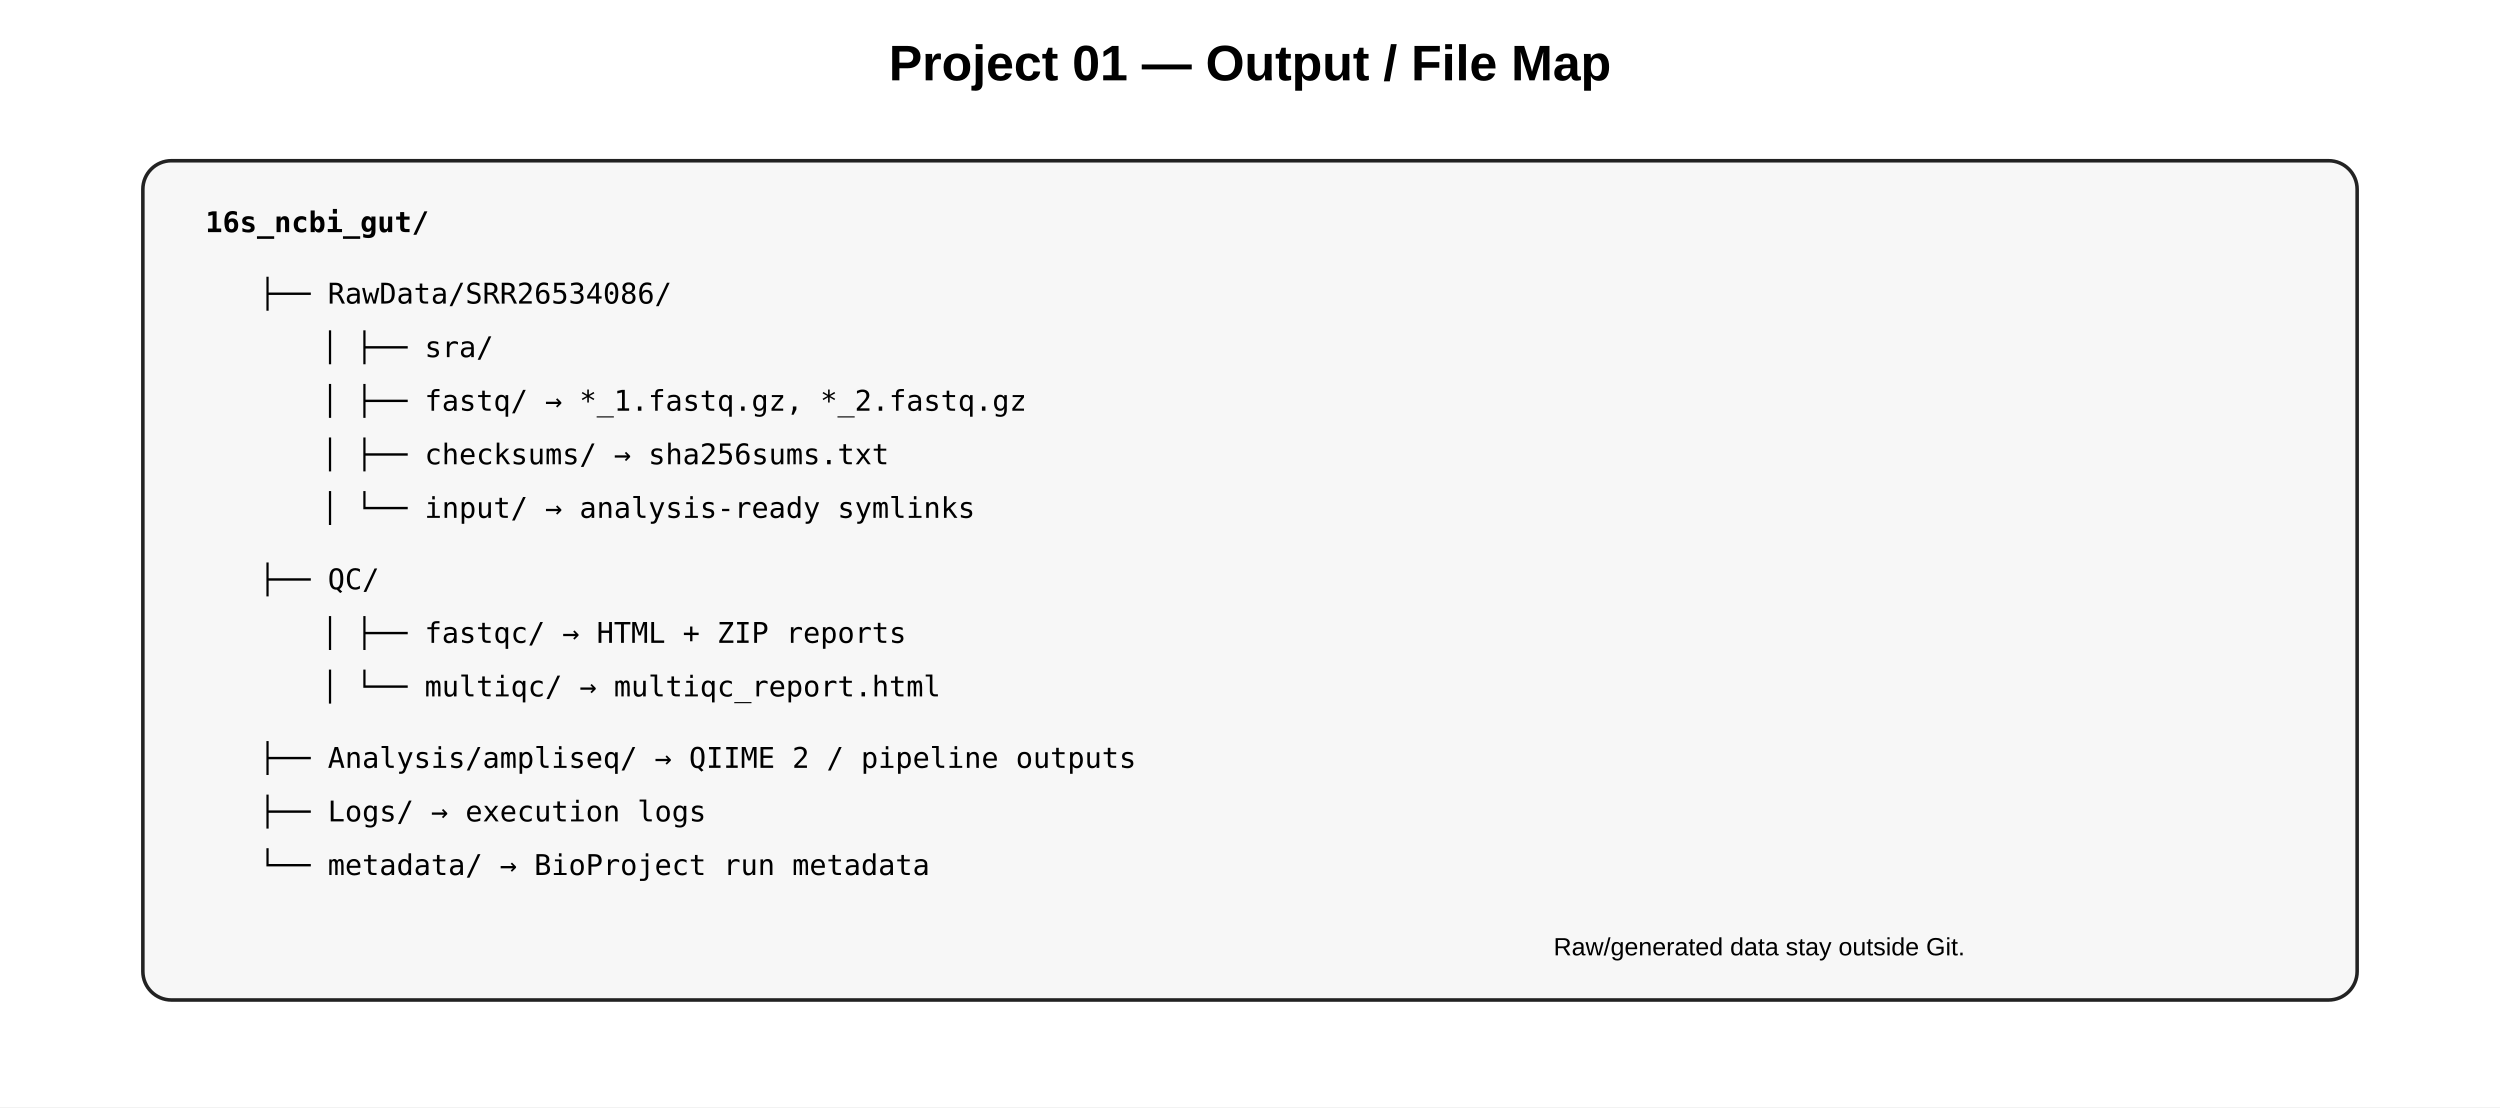
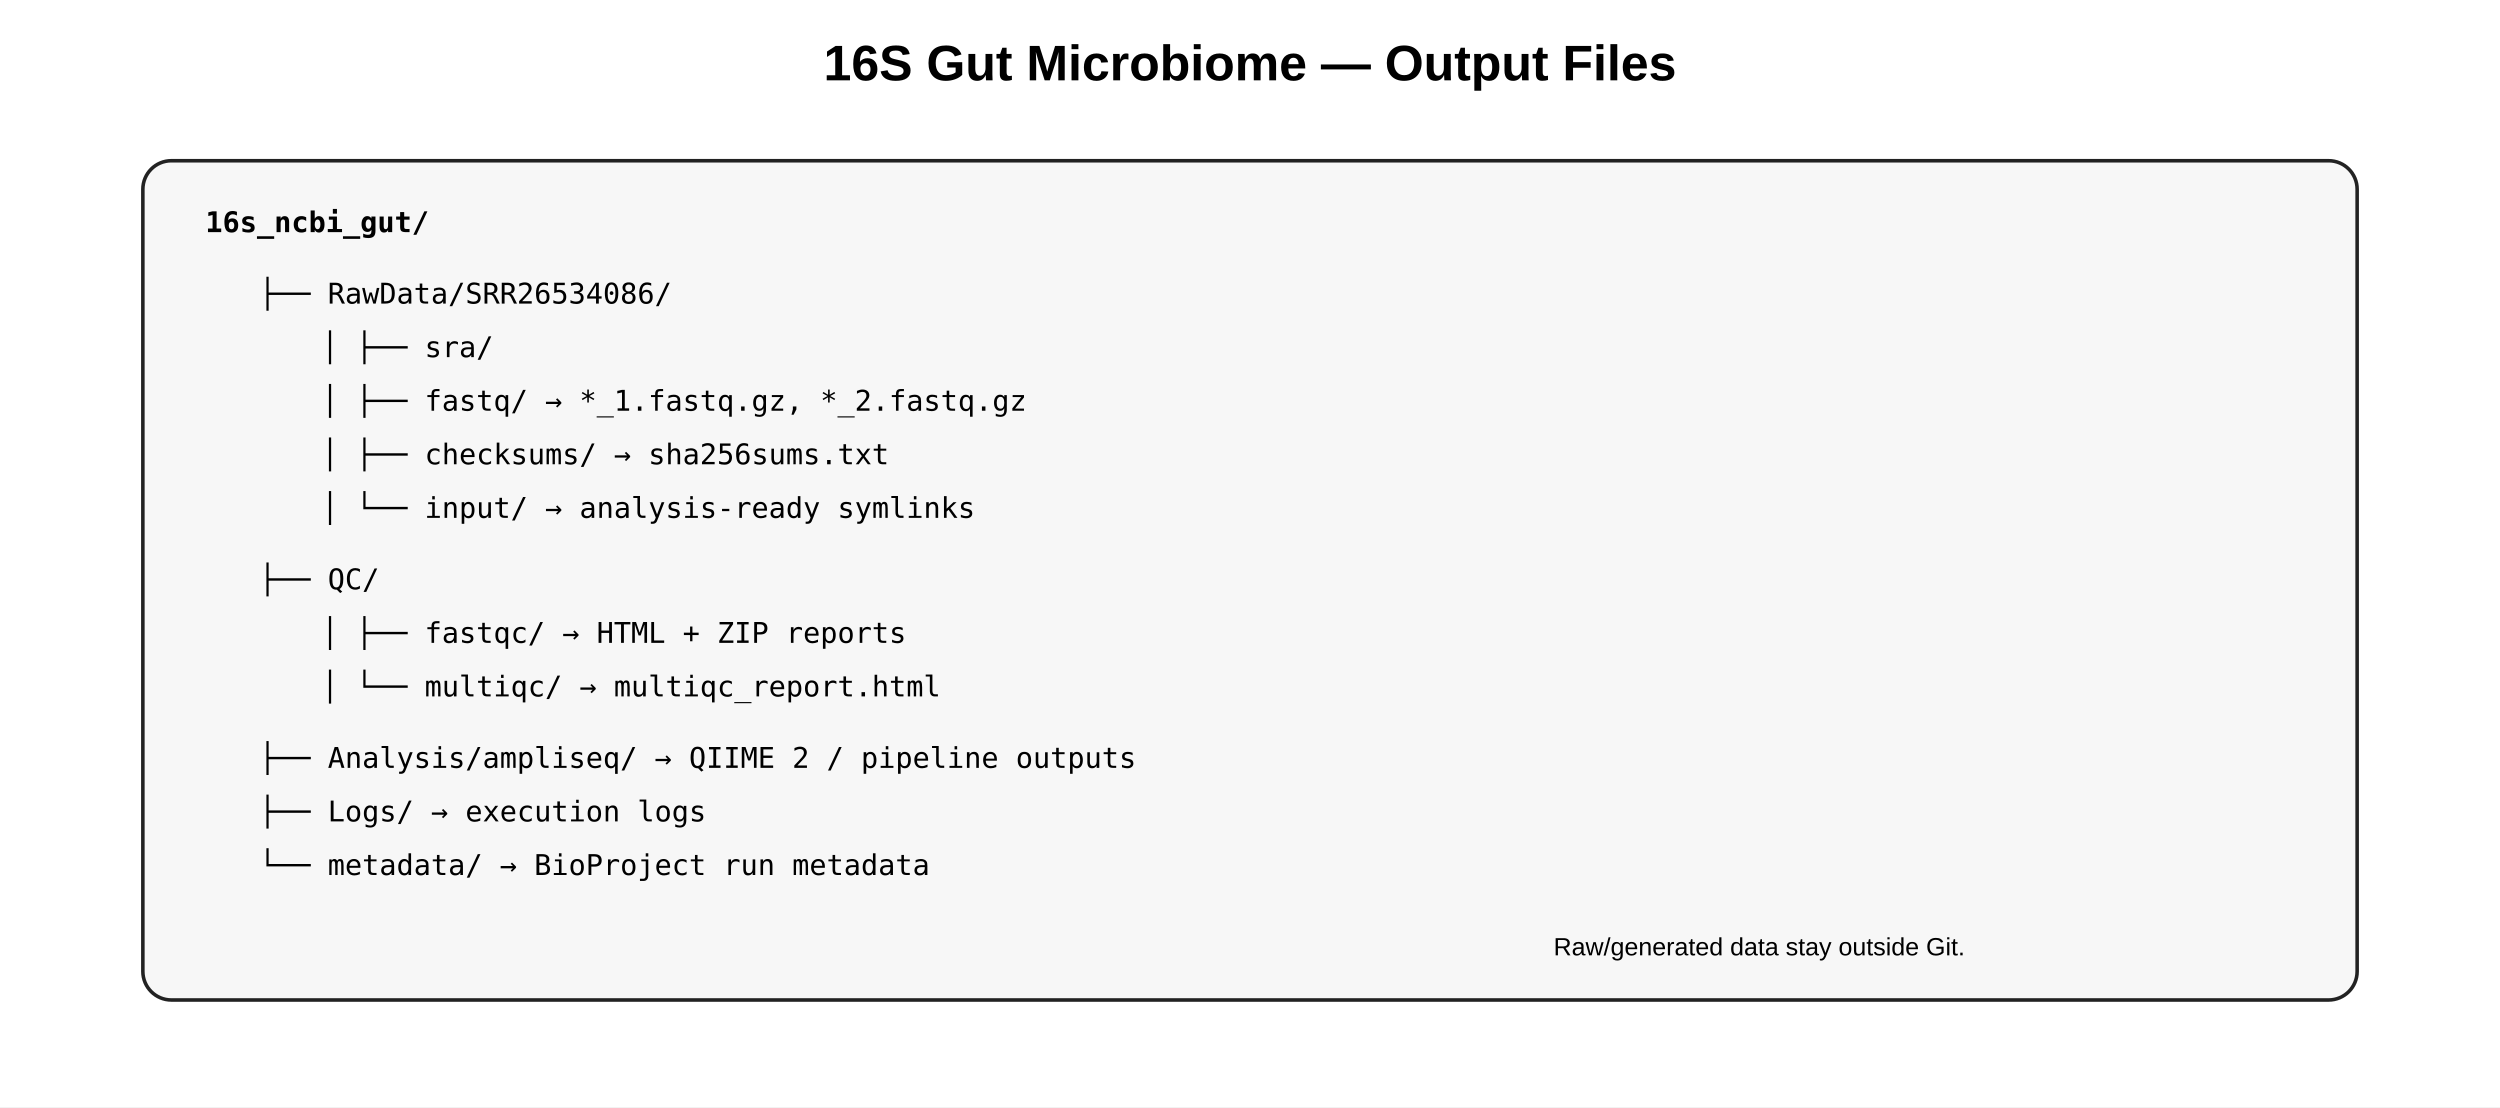
<svg xmlns="http://www.w3.org/2000/svg" width="1400" height="620" viewBox="0 0 1400 620">
  <rect width="1400" height="620" fill="#fff" />
-   <text x="700" y="45" text-anchor="middle" font-family="Arial,sans-serif" font-size="28" font-weight="700">Project 01 — Output / File Map</text>
+   <text x="700" y="45" text-anchor="middle" font-family="Arial,sans-serif" font-size="28" font-weight="700">16S Gut Microbiome — Output Files</text>
  <g font-family="monospace" font-size="16">
    <rect x="80" y="90" width="1240" height="470" rx="16" fill="#f7f7f7" stroke="#222" stroke-width="2" />
    <text x="115" y="130" font-weight="700">16s_ncbi_gut/</text>
    <text x="145" y="170">├── RawData/SRR26534086/</text>
    <text x="180" y="200">│   ├── sra/</text>
    <text x="180" y="230">│   ├── fastq/ → *_1.fastq.gz, *_2.fastq.gz</text>
    <text x="180" y="260">│   ├── checksums/ → sha256sums.txt</text>
    <text x="180" y="290">│   └── input/ → analysis-ready symlinks</text>
    <text x="145" y="330">├── QC/</text>
    <text x="180" y="360">│   ├── fastqc/ → HTML + ZIP reports</text>
    <text x="180" y="390">│   └── multiqc/ → multiqc_report.html</text>
    <text x="145" y="430">├── Analysis/ampliseq/ → QIIME 2 / pipeline outputs</text>
    <text x="145" y="460">├── Logs/ → execution logs</text>
    <text x="145" y="490">└── metadata/ → BioProject run metadata</text>
    <text x="870" y="535" font-family="Arial,sans-serif" font-size="14">Raw/generated data stay outside Git.</text>
  </g>
</svg>
